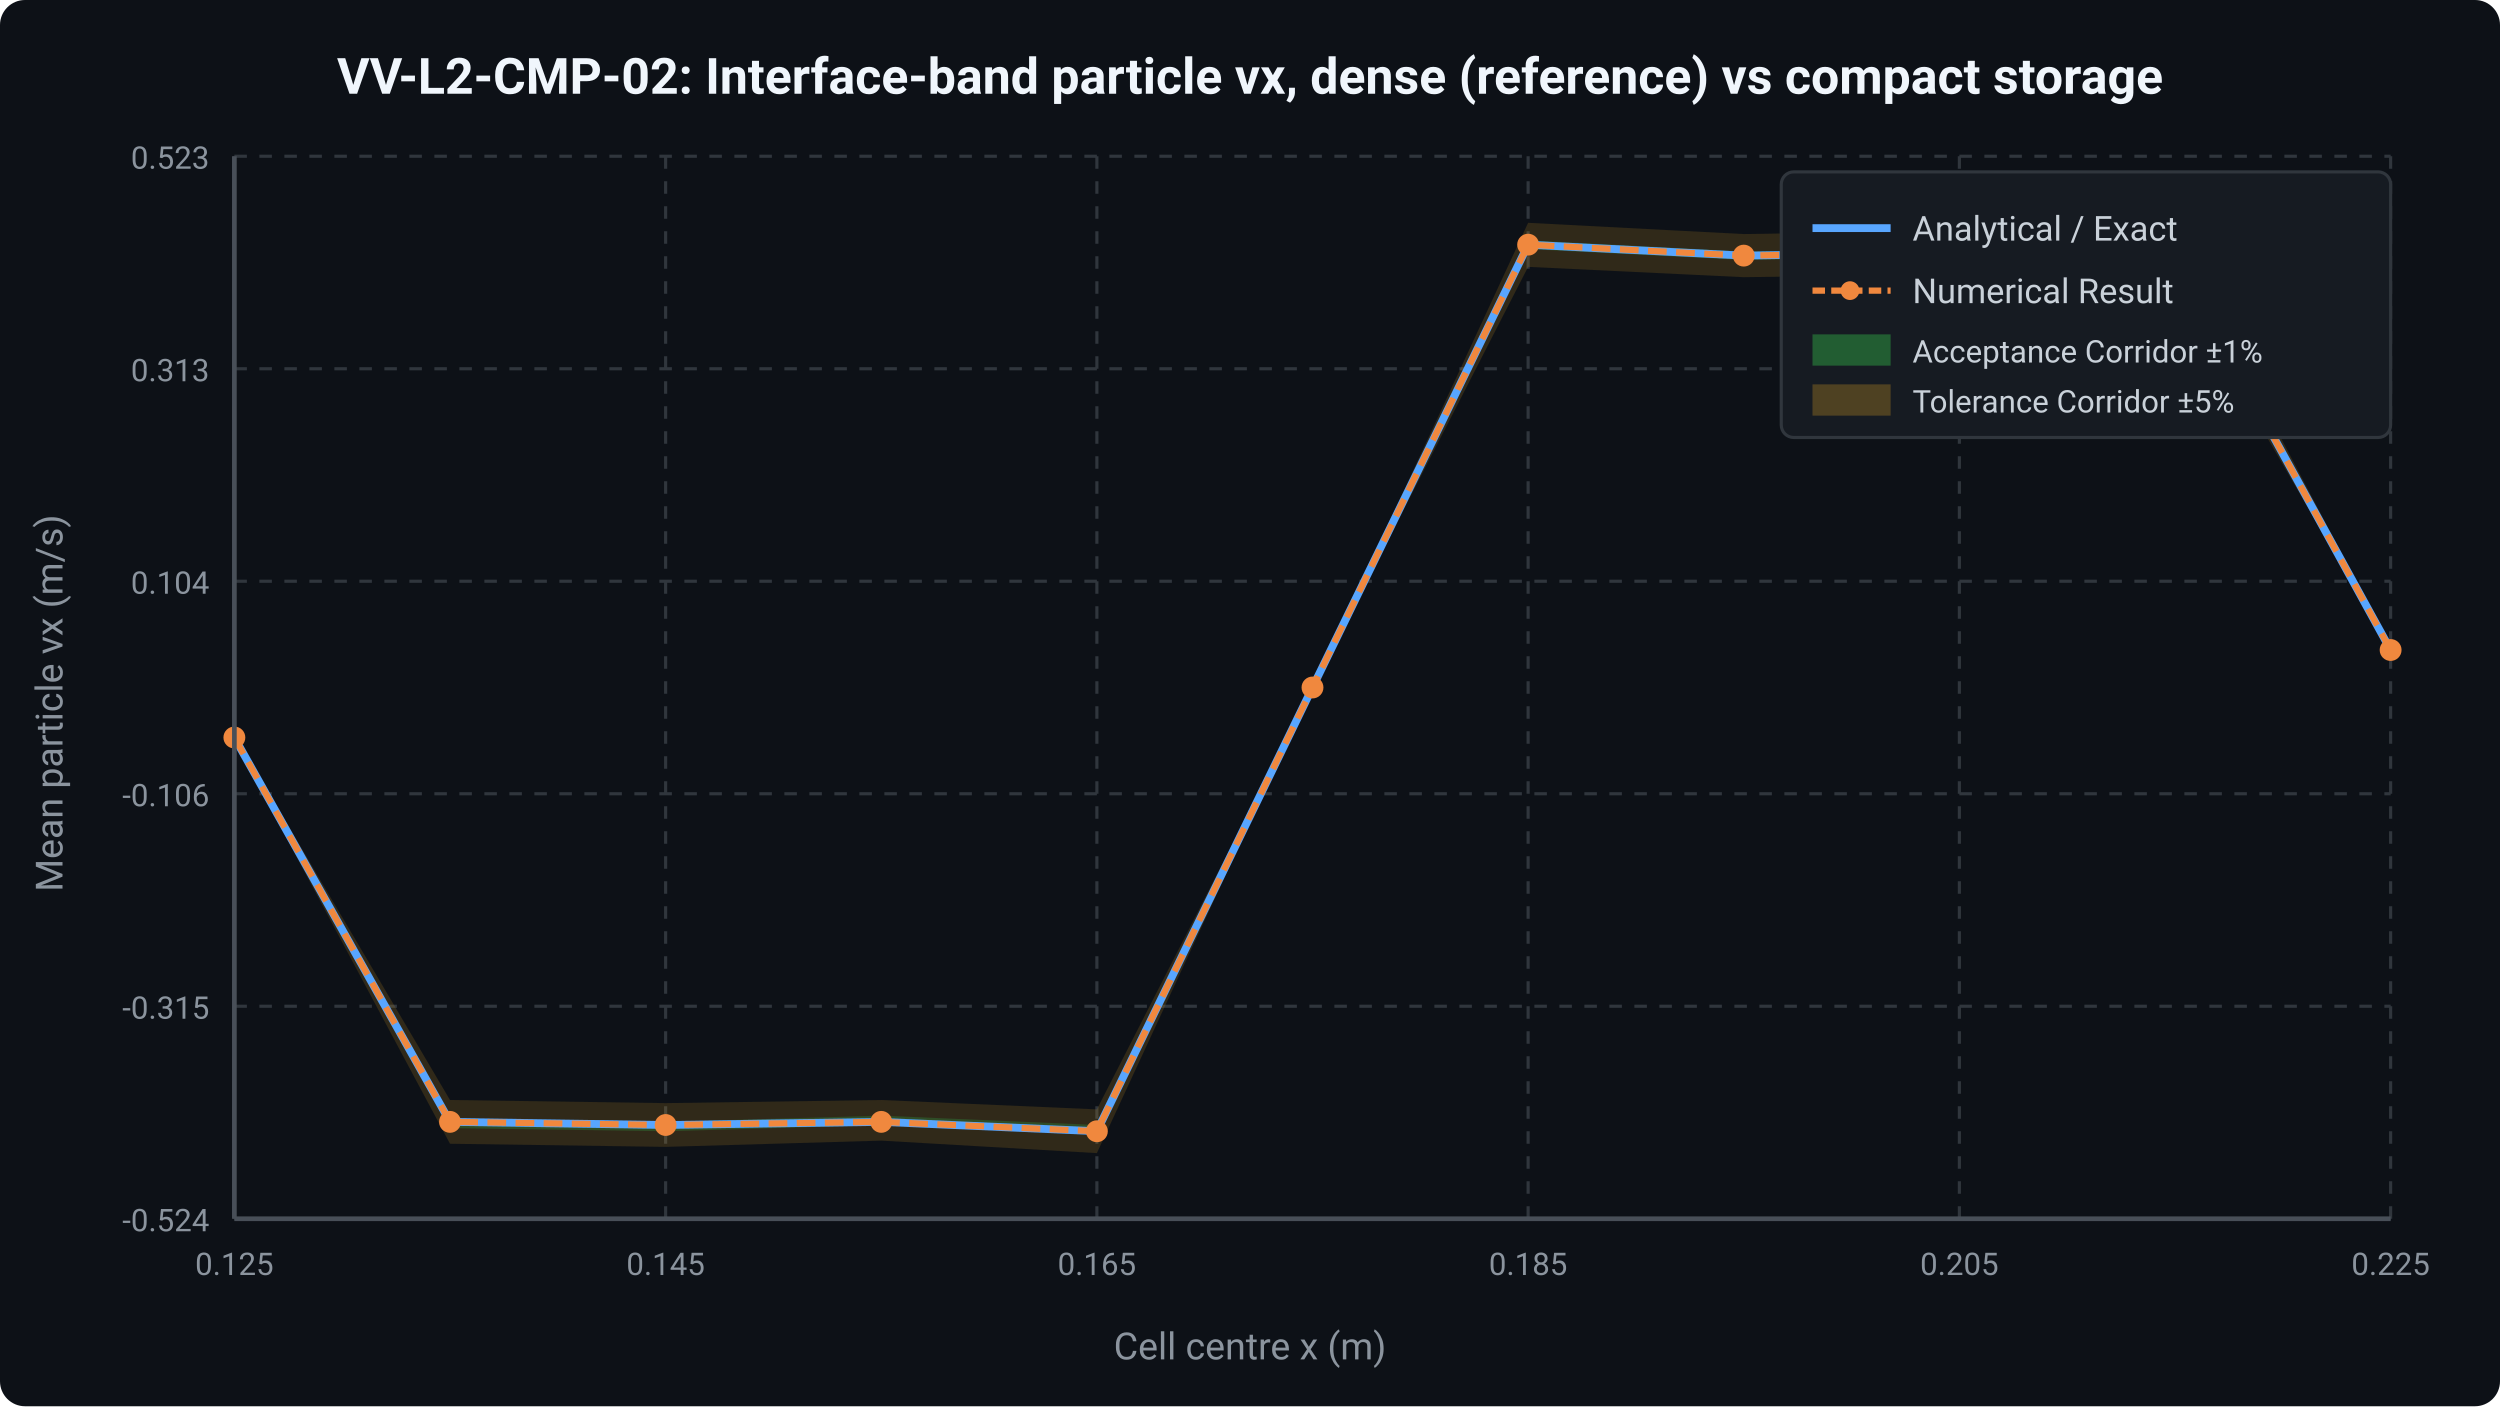
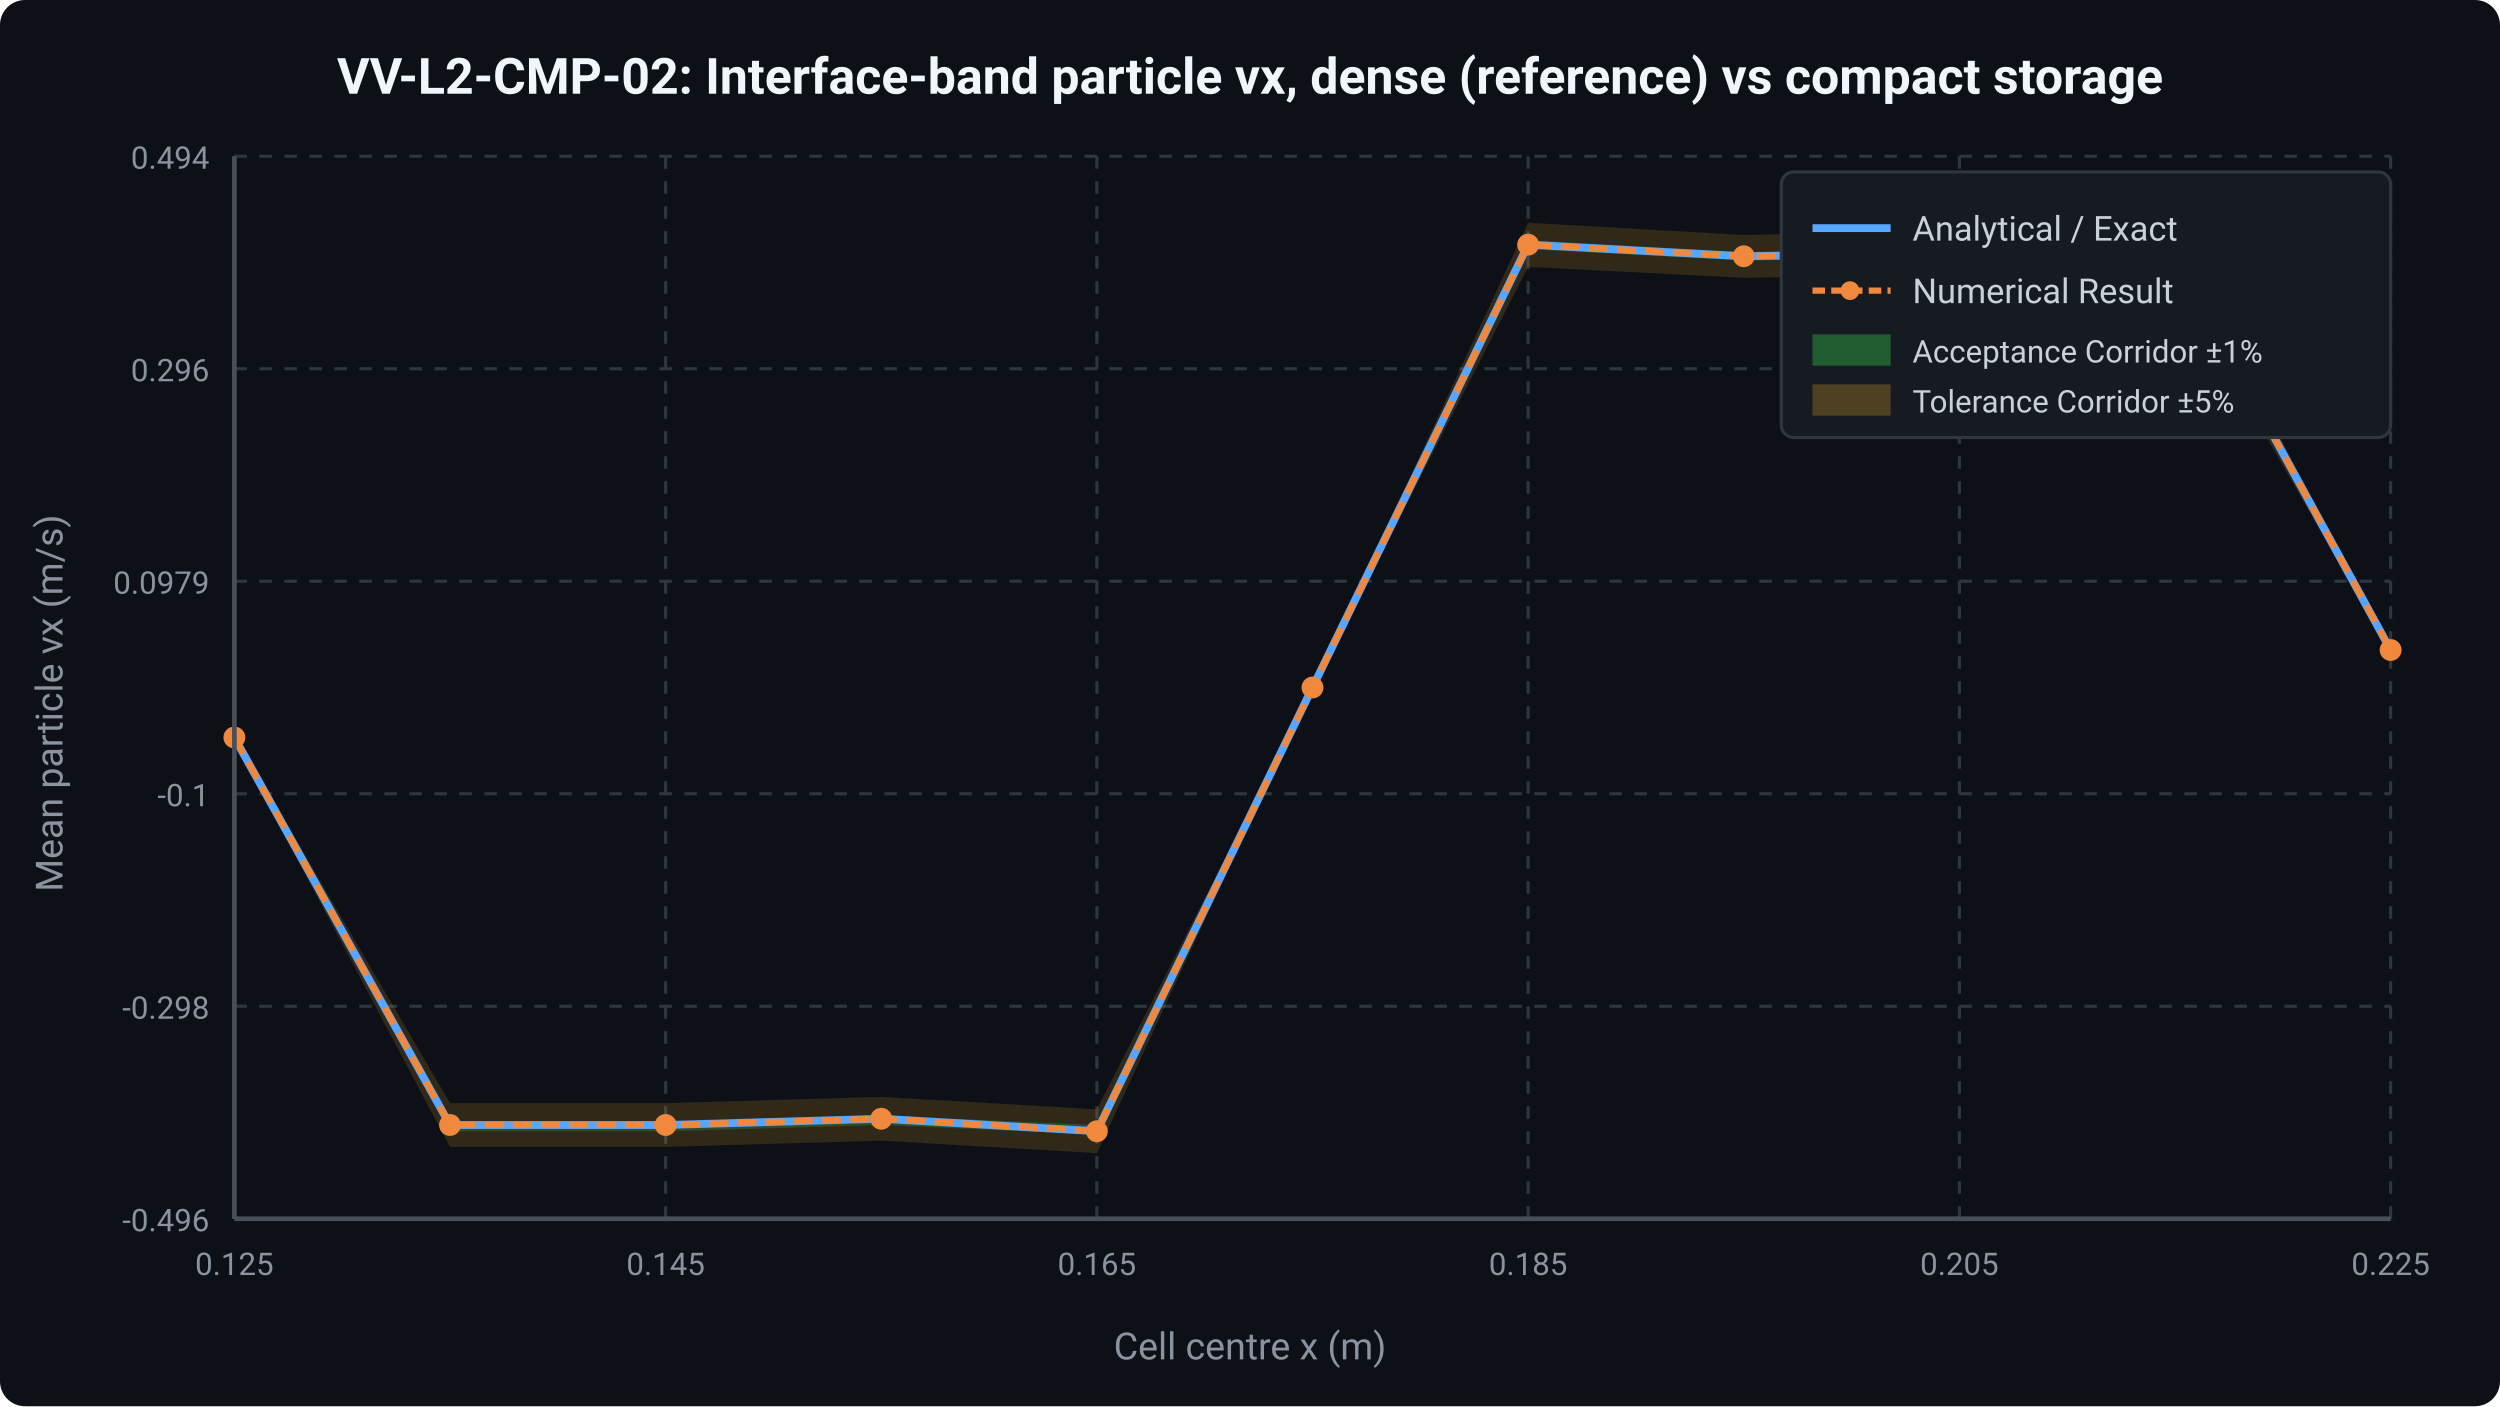
<svg xmlns="http://www.w3.org/2000/svg" viewBox="0 0 800 450" width="800" height="450">
  <style>
    text { font-family: -apple-system, BlinkMacSystemFont, 'Segoe UI', Roboto, Helvetica, Arial, sans-serif; fill: #c9d1d9; }
    .title { font-size: 16px; font-weight: 600; fill: #f0f6fc; }
    .axis-label { font-size: 12px; fill: #8b949e; }
    .tick { font-size: 10px; fill: #8b949e; }
    .grid { stroke: #30363d; stroke-width: 1; stroke-dasharray: 4,4; }
    .axis-line { stroke: #484f58; stroke-width: 1.5; }
    .exact-curve { fill: none; stroke: #58a6ff; stroke-width: 2.5; }
    .num-curve { fill: none; stroke: #f0883e; stroke-width: 2.0; stroke-dasharray: 6,3; }
    .corridor-yellow { fill: rgba(210, 153, 34, 0.18); }
    .corridor-green { fill: rgba(46, 160, 67, 0.30); }
  </style>
  <rect width="800" height="450" fill="#0d1117" rx="8" />
  <text x="400" y="30" text-anchor="middle" class="title">VV-L2-CMP-02: Interface-band particle vx, dense (reference) vs compact storage</text>
  <line x1="75" y1="390" x2="765" y2="390" class="grid" />
-   <text x="67" y="394" text-anchor="end" class="tick">-0.524</text>
+   <text x="67" y="394" text-anchor="end" class="tick">-0.496</text>
  <line x1="75" y1="322" x2="765" y2="322" class="grid" />
-   <text x="67" y="326" text-anchor="end" class="tick">-0.315</text>
+   <text x="67" y="326" text-anchor="end" class="tick">-0.298</text>
  <line x1="75" y1="254" x2="765" y2="254" class="grid" />
-   <text x="67" y="258" text-anchor="end" class="tick">-0.106</text>
+   <text x="67" y="258" text-anchor="end" class="tick">-0.1</text>
  <line x1="75" y1="186" x2="765" y2="186" class="grid" />
-   <text x="67" y="190" text-anchor="end" class="tick">0.104</text>
+   <text x="67" y="190" text-anchor="end" class="tick">0.0979</text>
  <line x1="75" y1="118" x2="765" y2="118" class="grid" />
-   <text x="67" y="122" text-anchor="end" class="tick">0.313</text>
+   <text x="67" y="122" text-anchor="end" class="tick">0.296</text>
  <line x1="75" y1="50" x2="765" y2="50" class="grid" />
-   <text x="67" y="54" text-anchor="end" class="tick">0.523</text>
+   <text x="67" y="54" text-anchor="end" class="tick">0.494</text>
  <line x1="75" y1="50" x2="75" y2="390" class="grid" />
  <text x="75" y="408" text-anchor="middle" class="tick">0.125</text>
  <line x1="213" y1="50" x2="213" y2="390" class="grid" />
  <text x="213" y="408" text-anchor="middle" class="tick">0.145</text>
  <line x1="351" y1="50" x2="351" y2="390" class="grid" />
  <text x="351" y="408" text-anchor="middle" class="tick">0.165</text>
  <line x1="489" y1="50" x2="489" y2="390" class="grid" />
  <text x="489" y="408" text-anchor="middle" class="tick">0.185</text>
  <line x1="627" y1="50" x2="627" y2="390" class="grid" />
  <text x="627" y="408" text-anchor="middle" class="tick">0.205</text>
  <line x1="765" y1="50" x2="765" y2="390" class="grid" />
  <text x="765" y="408" text-anchor="middle" class="tick">0.225</text>
-   <path class="corridor-yellow" d="M 75 237 L 144 366 L 213 367 L 282 365 L 351 369 L 420 220 L 489 71.3 L 558 74.9 L 627 73.8 L 696 75.6 L 765 207 L 765 208 L 696 89.3 L 627 87.7 L 558 88.7 L 489 85.4 L 420 220 L 351 355 L 282 352 L 213 353 L 144 352 L 75 235 Z" />
-   <path class="corridor-green" d="M 75 236 L 144 361 L 213 362 L 282 360 L 351 363 L 420 220 L 489 76.9 L 558 80.5 L 627 79.3 L 696 81.1 L 765 207 L 765 208 L 696 83.8 L 627 82.1 L 558 83.2 L 489 79.7 L 420 220 L 351 360 L 282 357 L 213 359 L 144 358 L 75 236 Z" />
-   <path class="exact-curve" d="M 75 236 L 144 359 L 213 360 L 282 359 L 351 362 L 420 220 L 489 78.3 L 558 81.8 L 627 80.7 L 696 82.4 L 765 208 " />
-   <path class="num-curve" d="M 75 236 L 144 359 L 213 360 L 282 359 L 351 362 L 420 220 L 489 78.3 L 558 81.8 L 627 80.7 L 696 82.4 L 765 208 " />
+   <path class="corridor-yellow" d="M 75 237 L 144 367 L 213 367 L 282 365 L 351 369 L 420 220 L 489 71.3 L 558 75.2 L 627 73.8 L 696 75.1 L 765 208 L 765 209 L 696 88.9 L 627 87.7 L 558 88.9 L 489 85.4 L 420 220 L 351 355 L 282 351 L 213 353 L 144 353 L 75 235 Z" />
+   <path class="corridor-green" d="M 75 236 L 144 362 L 213 362 L 282 360 L 351 363 L 420 220 L 489 76.9 L 558 80.7 L 627 79.4 L 696 80.6 L 765 208 L 765 209 L 696 83.4 L 627 82.2 L 558 83.4 L 489 79.7 L 420 220 L 351 360 L 282 357 L 213 359 L 144 359 L 75 236 Z" />
+   <path class="exact-curve" d="M 75 236 L 144 360 L 213 360 L 282 358 L 351 362 L 420 220 L 489 78.3 L 558 82 L 627 80.8 L 696 82 L 765 208 " />
+   <path class="num-curve" d="M 75 236 L 144 360 L 213 360 L 282 358 L 351 362 L 420 220 L 489 78.3 L 558 82 L 627 80.8 L 696 82 L 765 208 " />
  <circle cx="75" cy="236" r="3.5" fill="#f0883e" />
-   <circle cx="144" cy="359" r="3.5" fill="#f0883e" />
+   <circle cx="144" cy="360" r="3.5" fill="#f0883e" />
  <circle cx="213" cy="360" r="3.5" fill="#f0883e" />
-   <circle cx="282" cy="359" r="3.5" fill="#f0883e" />
+   <circle cx="282" cy="358" r="3.5" fill="#f0883e" />
  <circle cx="351" cy="362" r="3.5" fill="#f0883e" />
  <circle cx="420" cy="220" r="3.5" fill="#f0883e" />
  <circle cx="489" cy="78.3" r="3.5" fill="#f0883e" />
-   <circle cx="558" cy="81.8" r="3.5" fill="#f0883e" />
-   <circle cx="627" cy="80.7" r="3.5" fill="#f0883e" />
-   <circle cx="696" cy="82.4" r="3.5" fill="#f0883e" />
+   <circle cx="558" cy="82" r="3.5" fill="#f0883e" />
+   <circle cx="627" cy="80.8" r="3.5" fill="#f0883e" />
+   <circle cx="696" cy="82" r="3.5" fill="#f0883e" />
  <circle cx="765" cy="208" r="3.5" fill="#f0883e" />
  <line x1="75" y1="390" x2="765" y2="390" class="axis-line" />
  <line x1="75" y1="50" x2="75" y2="390" class="axis-line" />
  <text x="400" y="435" text-anchor="middle" class="axis-label">Cell centre x (m)</text>
  <text x="20" y="225" text-anchor="middle" transform="rotate(-90 20 225)" class="axis-label">Mean particle vx (m/s)</text>
  <rect x="570" y="55" width="195" height="85" fill="#161b22" stroke="#30363d" rx="4" />
  <line x1="580" y1="73" x2="605" y2="73" stroke="#58a6ff" stroke-width="2.5" />
  <text x="612" y="77" font-size="11">Analytical / Exact</text>
  <line x1="580" y1="93" x2="605" y2="93" stroke="#f0883e" stroke-width="2.0" stroke-dasharray="4,2" />
  <circle cx="592" cy="93" r="3" fill="#f0883e" />
  <text x="612" y="97" font-size="11">Numerical Result</text>
  <rect x="580" y="107" width="25" height="10" fill="rgba(46,160,67,0.5)" />
  <text x="612" y="116" font-size="10">Acceptance Corridor ±1%</text>
  <rect x="580" y="123" width="25" height="10" fill="rgba(210,153,34,0.3)" />
  <text x="612" y="132" font-size="10">Tolerance Corridor ±5%</text>
</svg>
